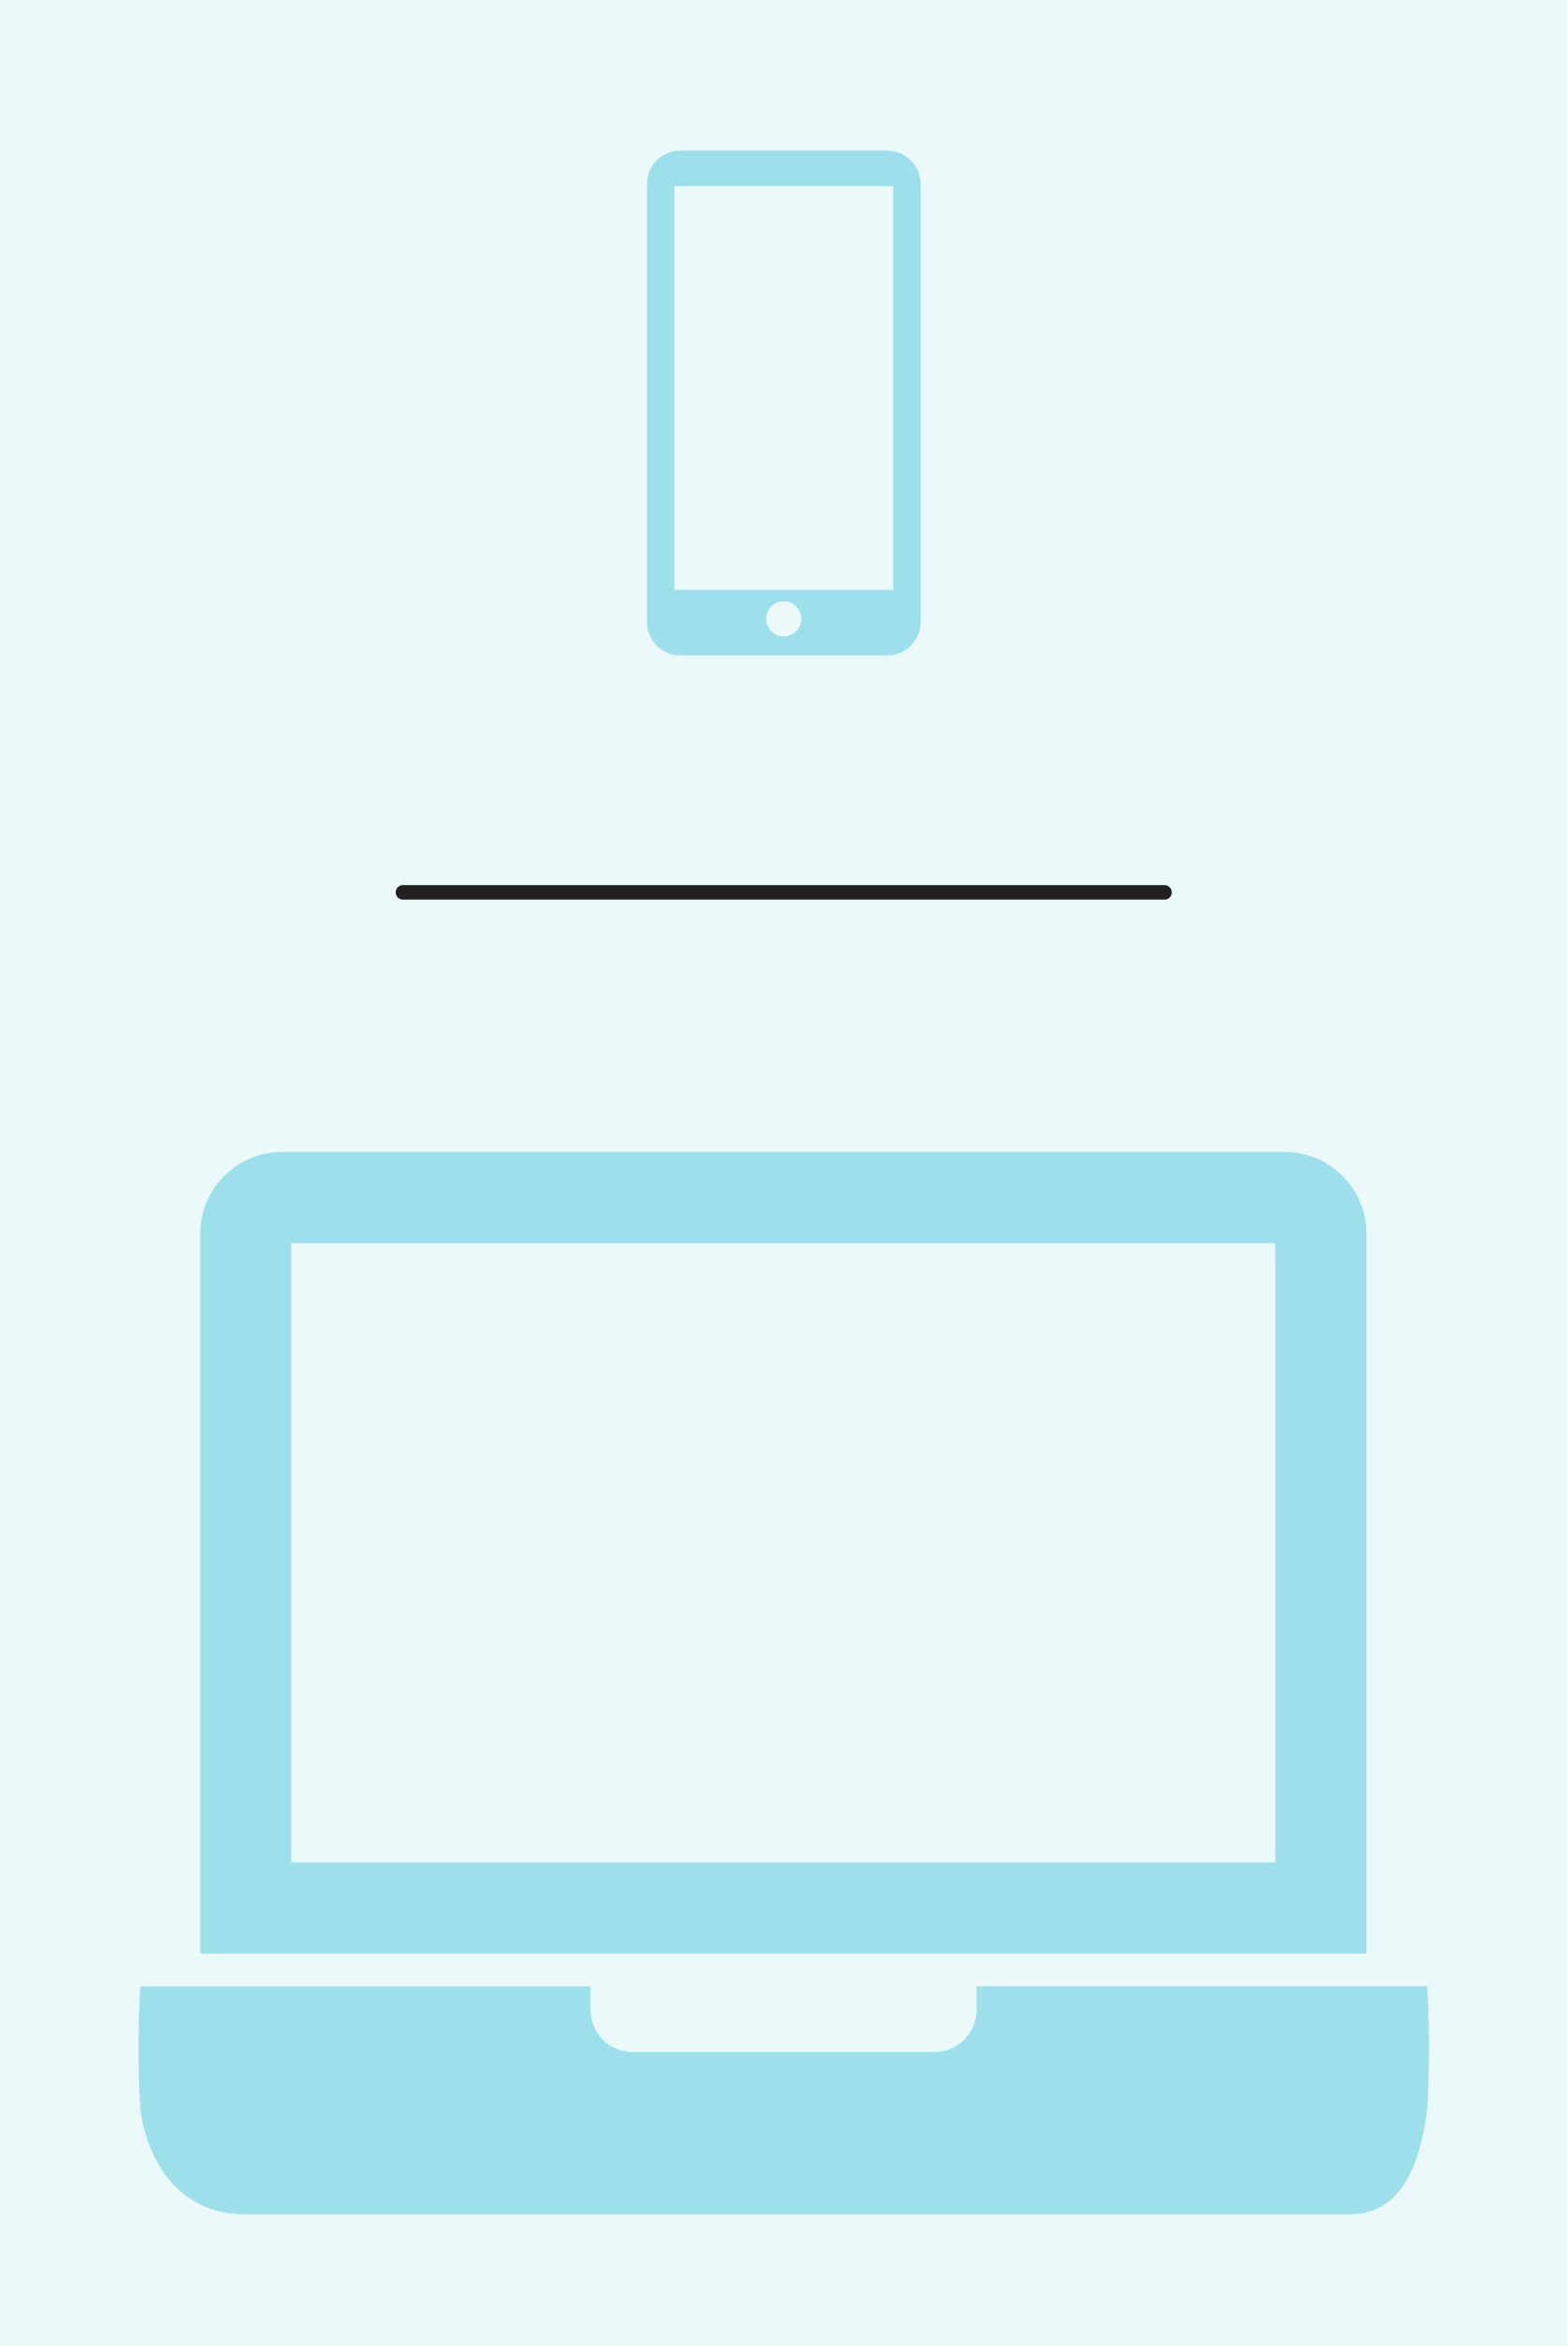
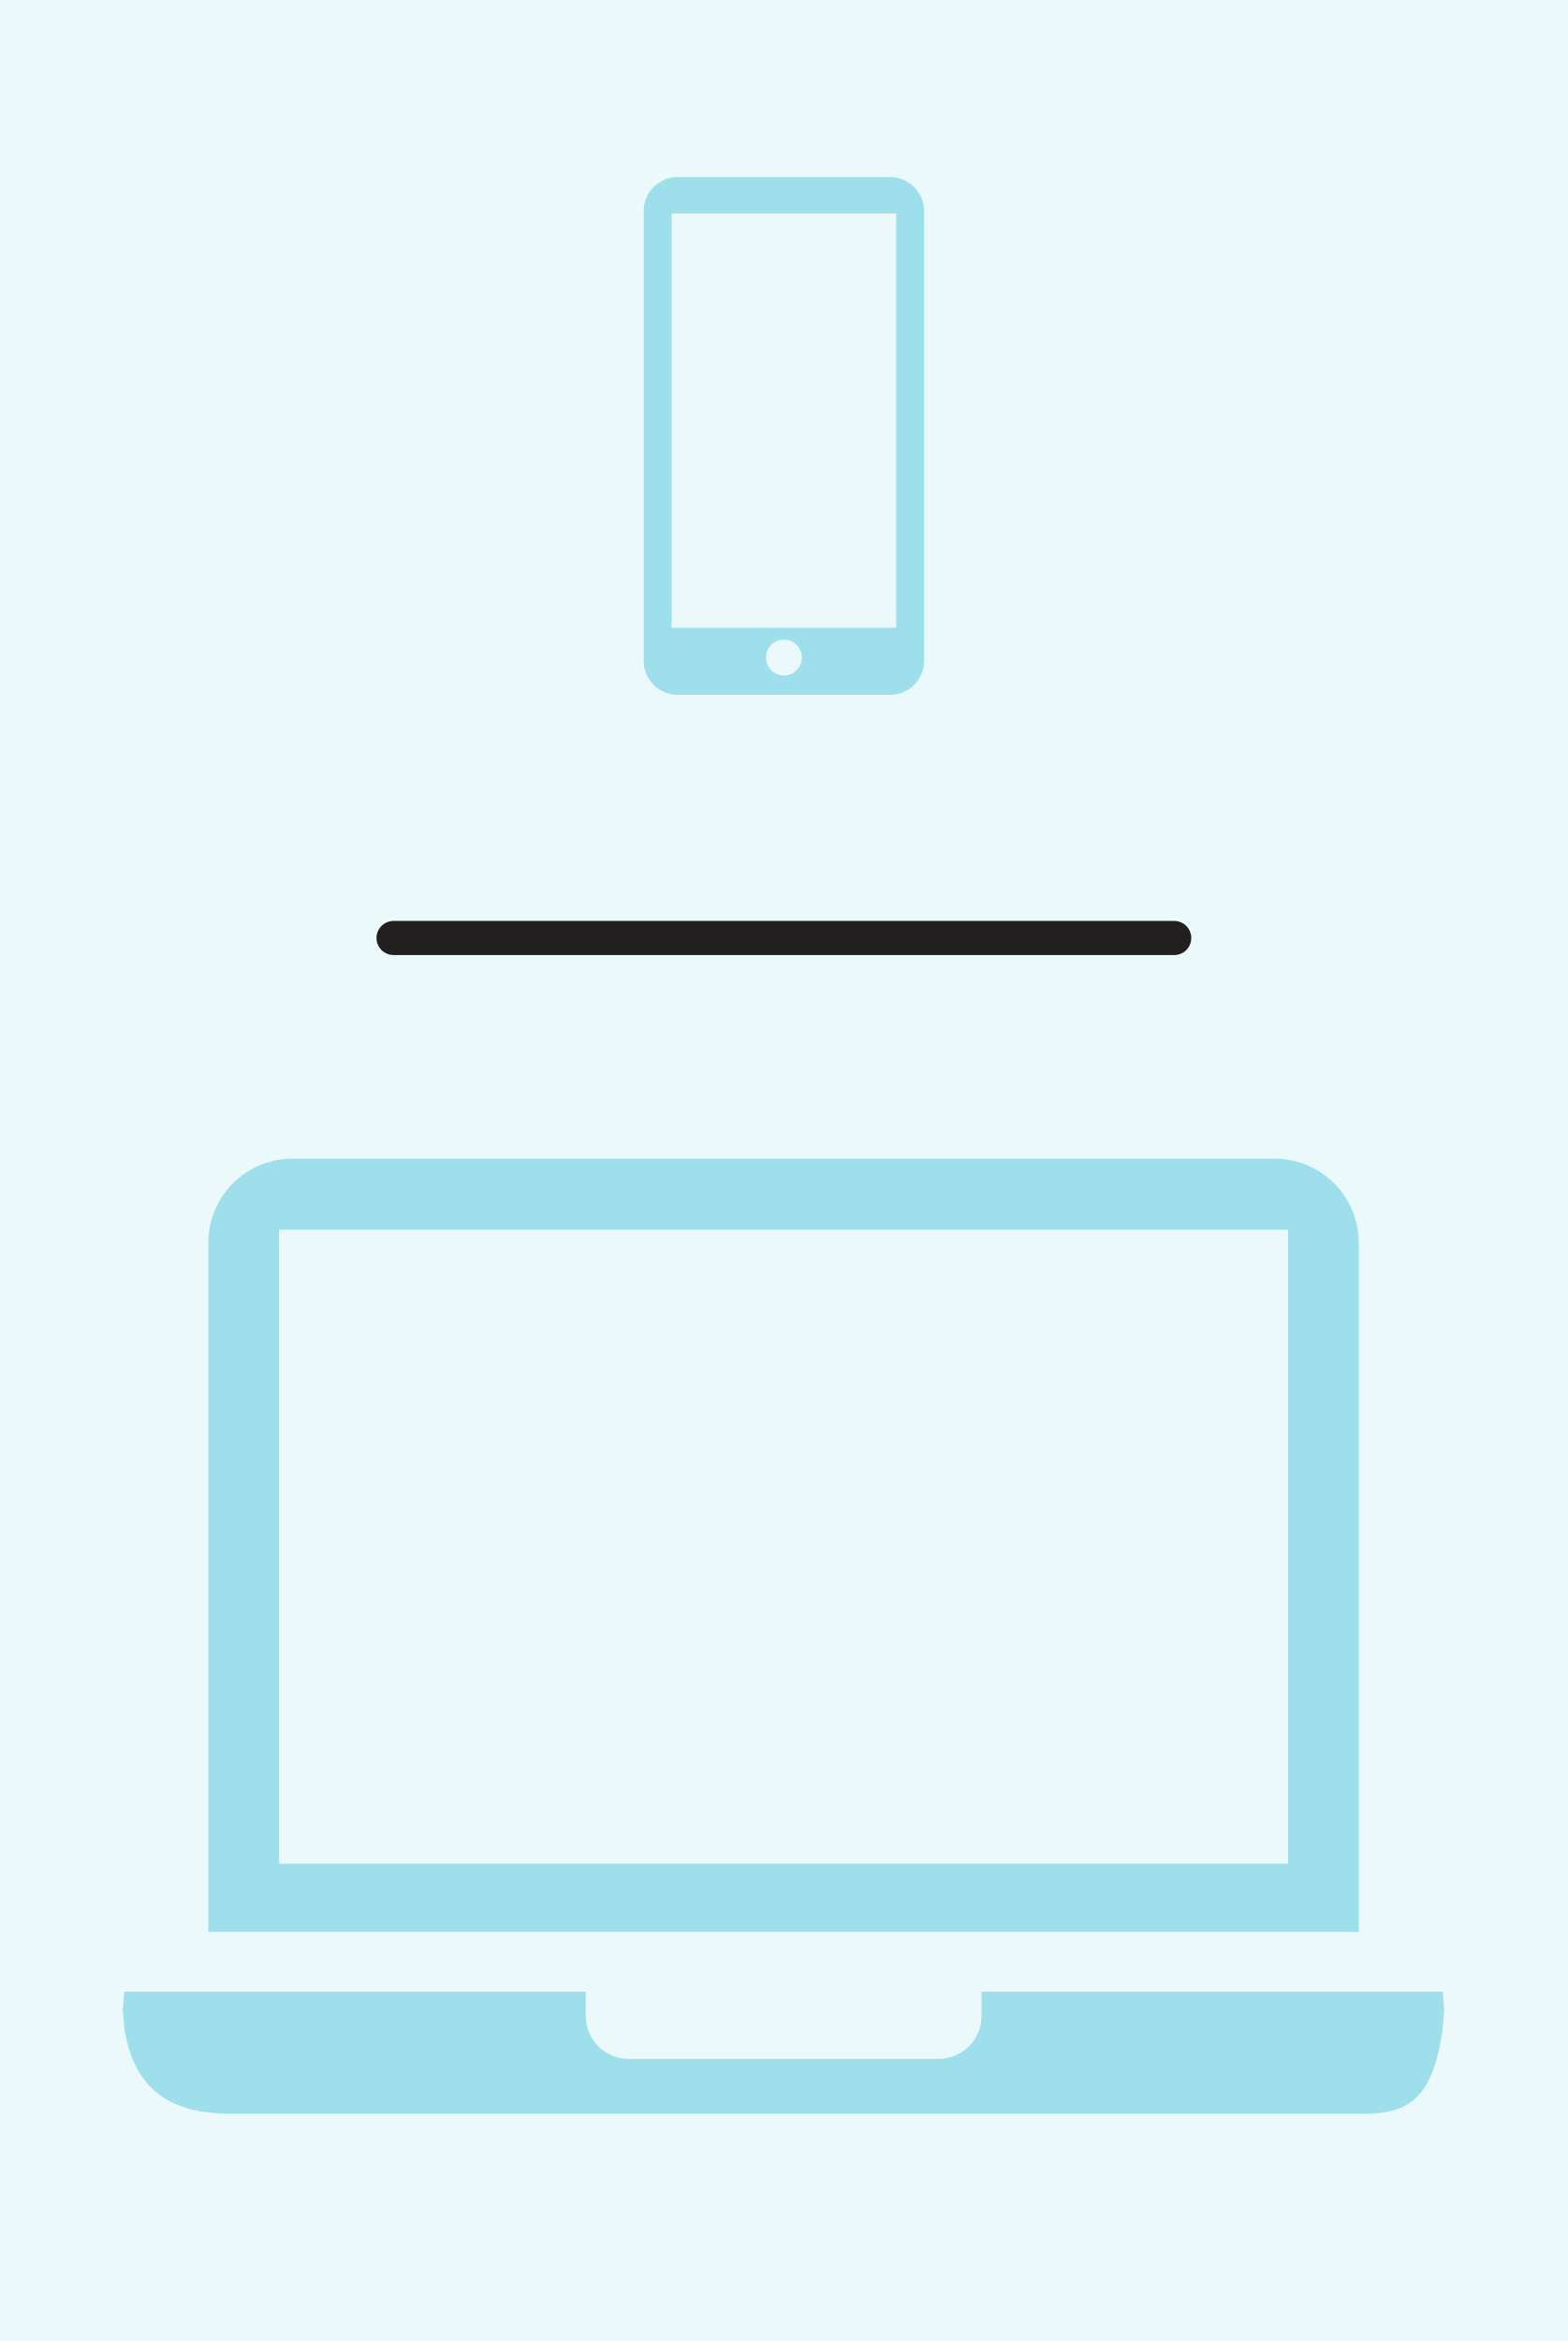
- <svg xmlns="http://www.w3.org/2000/svg" version="1.1" id="Layer_1" x="0px" y="0px" viewBox="0 0 162.21 242.76" style="enable-background:new 0 0 162.21 242.76;" xml:space="preserve">
-   <style type="text/css">
- 	.st0{fill:#EBF9FB;}
- 	.st1{fill:#9DDFEB;}
- 	.st2{fill:none;stroke:#221F20;stroke-width:1.5;stroke-linecap:round;stroke-linejoin:round;stroke-miterlimit:10;}
- </style>
-   <rect class="st0" width="162.21" height="244.71" />
-   <g>
-     <g>
-       <path class="st1" d="M141.42,202.15H20.72v-74.47c0-4.69,3.8-8.48,8.48-8.48h103.73c4.69,0,8.48,3.8,8.48,8.48V202.15z     M30.15,192.72h101.83v-64.08H30.15V192.72z" />
-       <path class="st1" d="M101.05,205.55v2.46c-0.01,2.39-1.94,4.32-4.33,4.33H65.44c-2.39-0.01-4.32-1.94-4.33-4.33v-2.46H14.52    c-0.26,4.27-0.26,8.56,0,12.83c0.99,6.41,4.82,10.75,10.74,10.75h114.4c4.42,0,7.04-3.4,8.03-10.79c0.25-4.26,0.25-8.53,0-12.8    H101.05z" />
-     </g>
-     <path class="st1" d="M91.82,15.58H70.39c-1.9,0-3.44,1.54-3.44,3.44v45.36c0,1.9,1.54,3.44,3.44,3.44h21.43   c1.9,0,3.44-1.54,3.44-3.44V19.02C95.26,17.12,93.72,15.58,91.82,15.58z M81.1,65.86c-1,0-1.82-0.81-1.82-1.82   c0-1,0.81-1.82,1.82-1.82c1,0,1.82,0.81,1.82,1.82C82.92,65.05,82.11,65.86,81.1,65.86z M92.43,61.04H69.78V19.25h22.65V61.04z" />
-     <g>
-       <line class="st2" x1="41.7" y1="92.34" x2="120.51" y2="92.34" />
-     </g>
+ <svg xmlns="http://www.w3.org/2000/svg" viewBox="0 0 69 103">
+   <g id="Layer_1" data-name="Layer 1">
+     <rect width="69" height="103" style="fill:#ebf9fb" />
+     <path d="M9.17,85V54.68a3.7,3.7,0,0,1,3.7-3.7H56.1a3.7,3.7,0,0,1,3.7,3.7V85Zm3.11-3H56.69V54.1H12.28Z" style="fill:#9ddfeb" />
+     <path d="M43.2,87.63v1.08a1.89,1.89,0,0,1-1.89,1.88H27.67a1.89,1.89,0,0,1-1.89-1.88V87.63H5.47c-.12,1.87-.12-.26,0,1.6C5.9,92,7.57,93,10.15,93H60c1.92,0,3.07-.57,3.5-3.79.11-1.86.11.28,0-1.58Z" style="fill:#9ddfeb" />
+     <path d="M39.17,7.79H29.83a1.5,1.5,0,0,0-1.5,1.5V29.07a1.5,1.5,0,0,0,1.5,1.5h9.34a1.5,1.5,0,0,0,1.5-1.5V9.29A1.5,1.5,0,0,0,39.17,7.79ZM34.5,29.72a.79.79,0,0,1-.79-.79.79.79,0,1,1,1.58,0A.79.79,0,0,1,34.5,29.72Zm4.94-2.1H29.56V9.39h9.88Z" style="fill:#9ddfeb" />
+     <line x1="17.32" y1="41.27" x2="51.68" y2="41.27" style="fill:none;stroke:#221f20;stroke-linecap:round;stroke-linejoin:round;stroke-width:1.5px" />
  </g>
</svg>
